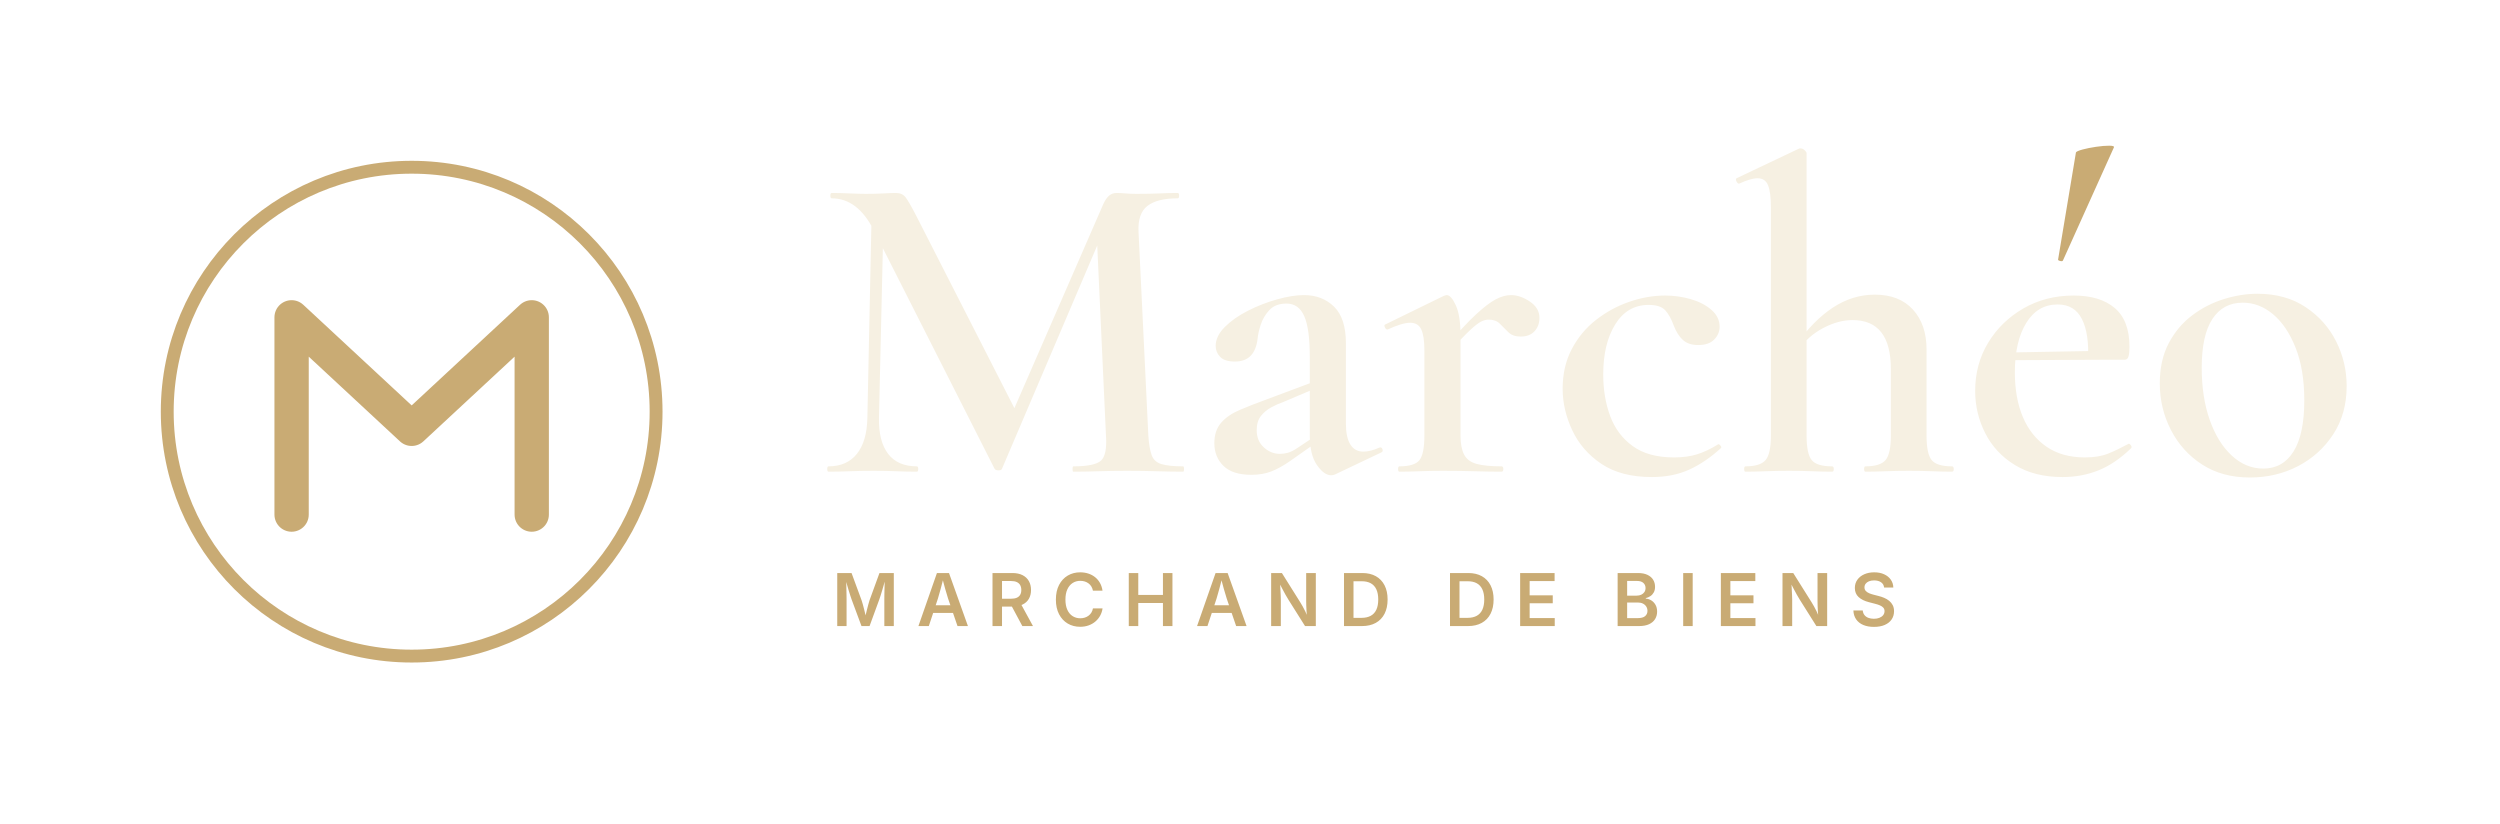
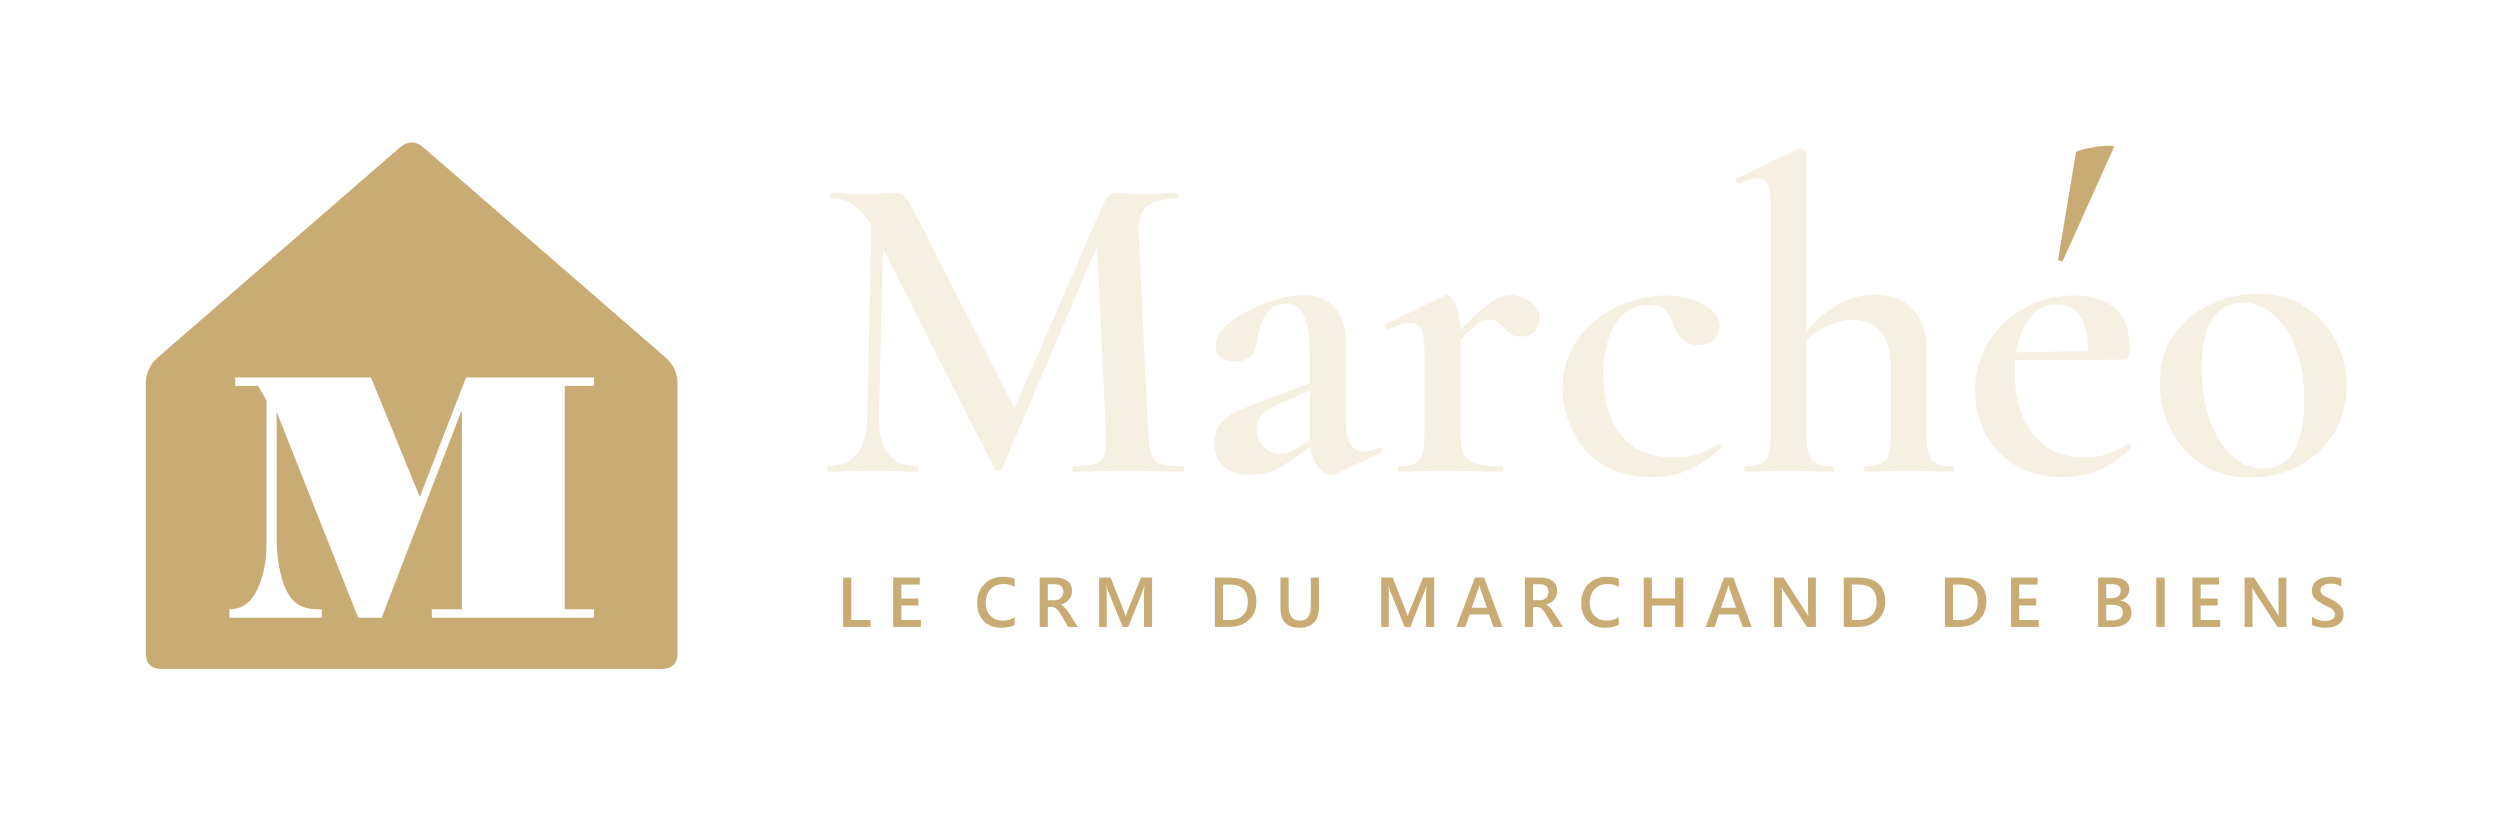
<svg xmlns="http://www.w3.org/2000/svg" viewBox="0 0 583 192" width="583" height="192">
-   <circle cx="96" cy="96" r="64" fill="none" />
-   <circle cx="96" cy="96" r="57.00" fill="none" stroke="#c9ab74" stroke-width="3.00" />
-   <path d="M68.00 120.00 L68.00 74.00 L96.00 100.00 L124.00 74.00 L124.00 120.00" fill="none" stroke="#c9ab74" stroke-width="8.00" stroke-linecap="round" stroke-linejoin="round" />
+   <path d="M93.18 34.45 Q96.00 32.00 98.82 34.45 L155.18 83.34 Q158.00 85.78 158.00 89.52 L158.00 152.27 Q158.00 156.00 154.27 156.00 L37.73 156.00 Q34.00 156.00 34.00 152.27 L34.00 89.52 Q34.00 85.78 36.82 83.34 Z M138.51 144.05H100.70V142.08H107.72V95.96H107.55L89.00 144.05H83.53L64.52 96.05V125.75Q64.52 129.89 65.44 133.83Q66.36 137.78 68.28 139.93Q70.20 142.08 74.09 142.08H75.05V144.05H53.49V142.08Q57.84 142.08 59.99 137.49Q62.14 132.89 62.14 127.00V93.33L60.18 89.99H54.87V88.02H86.50L97.90 115.89L108.68 88.02H138.51V89.99H131.70V142.08H138.51Z" fill="#c9ab74" fill-rule="evenodd" />
  <path d="M202.272 97.416 203.312 47.392 206.12 47.6 204.976 97.416Q204.872 102.928 207.108 105.84Q209.344 108.752 213.816 108.752Q214.128 108.752 214.128 109.376Q214.128 110.0 213.816 110.0Q211.528 110.0 209.136 109.896Q206.744 109.792 203.728 109.792Q200.608 109.792 198.06 109.896Q195.512 110.0 193.224 110.0Q192.912 110.0 192.912 109.376Q192.912 108.752 193.224 108.752Q197.488 108.752 199.828 105.84Q202.168 102.928 202.272 97.416Z M275.904 108.752Q276.112 108.752 276.112 109.376Q276.112 110.0 275.904 110.0Q273.2 110.0 269.872 109.896Q266.544 109.792 262.904 109.792Q259.264 109.792 256.092 109.896Q252.92 110.0 250.32 110.0Q250.112 110.0 250.112 109.376Q250.112 108.752 250.32 108.752Q255.312 108.752 256.768 107.4Q258.224 106.048 257.912 101.576L255.728 54.048L260.304 46.872L233.68 109.272Q233.576 109.688 232.848 109.688Q232.12 109.688 231.912 109.272L203.728 53.632Q199.984 46.248 193.952 46.248Q193.64 46.248 193.64 45.624Q193.64 45.0 193.952 45.0Q195.928 45.0 198.164 45.104Q200.4 45.208 201.96 45.208Q204.248 45.208 206.068 45.104Q207.888 45.0 208.928 45.0Q210.384 45.0 211.164 45.988Q211.944 46.976 213.712 50.408L237.112 96.272L232.64 104.176L257.288 47.6Q257.912 46.248 258.64 45.624Q259.368 45.0 260.408 45.0Q261.344 45.0 262.436 45.104Q263.528 45.208 265.088 45.208Q268.208 45.208 270.392 45.104Q272.576 45.0 274.656 45.0Q274.968 45.0 274.968 45.624Q274.968 46.248 274.656 46.248Q269.872 46.248 267.584 48.016Q265.296 49.784 265.504 54.048L267.792 101.576Q268.0 104.592 268.572 106.152Q269.144 107.712 270.86 108.232Q272.576 108.752 275.904 108.752Z M311.368 110.624Q310.952 110.832 310.432 110.832Q308.768 110.832 307.104 108.44Q305.44 106.048 305.44 101.472V83.168Q305.44 76.616 304.14 73.704Q302.84 70.792 300.032 70.792Q297.432 70.792 296.028 72.3Q294.624 73.808 294.0 75.732Q293.376 77.656 293.272 79.008Q292.96 81.608 291.66 82.96Q290.36 84.312 287.968 84.312Q285.576 84.312 284.536 83.22Q283.496 82.128 283.496 80.672Q283.496 78.384 285.628 76.252Q287.76 74.12 291.036 72.456Q294.312 70.792 297.848 69.804Q301.384 68.816 304.088 68.816Q308.352 68.816 311.108 71.52Q313.864 74.224 313.864 80.048V98.768Q313.864 101.992 314.904 103.656Q315.944 105.32 317.92 105.32Q319.584 105.32 321.664 104.384Q322.184 104.176 322.392 104.748Q322.6 105.32 322.08 105.528Z M291.816 110.728Q287.448 110.728 285.316 108.648Q283.184 106.568 283.184 103.344Q283.184 100.432 284.744 98.612Q286.304 96.792 289.112 95.596Q291.92 94.4 295.352 93.152L306.48 88.992L306.792 90.552L299.2 93.776Q297.952 94.192 296.496 94.972Q295.04 95.752 294.052 97.0Q293.064 98.248 293.064 100.328Q293.064 102.824 294.728 104.332Q296.392 105.84 298.472 105.84Q299.408 105.84 300.344 105.58Q301.28 105.32 302.528 104.488L308.144 100.744L308.248 102.304L300.864 107.504Q298.472 109.168 296.444 109.948Q294.416 110.728 291.816 110.728Z M338.2 81.816 337.472 80.568Q341.424 75.888 344.18 73.34Q346.936 70.792 348.808 69.804Q350.68 68.816 352.344 68.816Q354.528 68.816 356.764 70.324Q359.0 71.832 359.0 74.12Q359.0 75.992 357.856 77.24Q356.712 78.488 354.632 78.488Q352.76 78.488 351.72 77.448Q350.68 76.408 349.744 75.472Q348.808 74.536 347.144 74.536Q346.312 74.536 345.376 75.004Q344.44 75.472 342.776 77.032Q341.112 78.592 338.2 81.816Z M326.344 110.0Q326.032 110.0 326.032 109.376Q326.032 108.752 326.344 108.752Q329.88 108.752 331.024 107.296Q332.168 105.84 332.168 101.576V81.712Q332.168 78.384 331.44 76.824Q330.712 75.264 328.84 75.264Q327.904 75.264 326.552 75.68Q325.2 76.096 323.64 76.824Q323.224 76.928 322.964 76.356Q322.704 75.784 323.016 75.68L336.64 69.024Q337.16 68.816 337.368 68.816Q338.408 68.816 339.5 71.208Q340.592 73.6 340.592 78.176V101.576Q340.592 104.384 341.424 105.996Q342.256 107.608 344.336 108.18Q346.416 108.752 350.16 108.752Q350.576 108.752 350.576 109.376Q350.576 110.0 350.16 110.0Q347.456 110.0 343.972 109.896Q340.488 109.792 336.432 109.792Q333.624 109.792 330.972 109.896Q328.32 110.0 326.344 110.0Z M385.208 111.248Q378.032 111.248 373.456 108.18Q368.88 105.112 366.644 100.328Q364.408 95.544 364.408 90.656Q364.408 85.456 366.54 81.4Q368.672 77.344 372.208 74.588Q375.744 71.832 379.956 70.376Q384.168 68.92 388.328 68.92Q391.344 68.92 394.256 69.752Q397.168 70.584 399.092 72.248Q401.016 73.912 401.016 76.2Q401.016 77.864 399.768 79.164Q398.52 80.464 396.024 80.464Q393.736 80.464 392.436 79.268Q391.136 78.072 390.304 75.888Q389.472 73.6 388.328 72.352Q387.184 71.104 384.48 71.104Q379.488 71.104 376.68 75.628Q373.872 80.152 373.872 87.328Q373.872 92.632 375.484 97.0Q377.096 101.368 380.736 104.02Q384.376 106.672 390.408 106.672Q393.424 106.672 395.764 105.944Q398.104 105.216 400.6 103.656Q400.808 103.448 401.172 103.864Q401.536 104.28 401.328 104.488Q397.688 107.816 393.892 109.532Q390.096 111.248 385.208 111.248Z M407.048 110.0Q406.736 110.0 406.736 109.376Q406.736 108.752 407.048 108.752Q410.48 108.752 411.728 107.296Q412.976 105.84 412.976 101.576V48.432Q412.976 44.792 412.3 43.18Q411.624 41.568 409.856 41.568Q408.296 41.568 405.592 42.816Q405.28 42.92 404.968 42.348Q404.656 41.776 404.968 41.568L419.424 34.704Q419.632 34.6 419.684 34.6Q419.736 34.6 419.84 34.6Q420.36 34.6 420.828 35.016Q421.296 35.432 421.296 35.744V101.576Q421.296 105.84 422.492 107.296Q423.688 108.752 427.224 108.752Q427.64 108.752 427.64 109.376Q427.64 110.0 427.224 110.0Q425.248 110.0 422.7 109.896Q420.152 109.792 417.136 109.792Q414.224 109.792 411.624 109.896Q409.024 110.0 407.048 110.0Z M435.024 110.0Q434.712 110.0 434.712 109.376Q434.712 108.752 435.024 108.752Q438.456 108.752 439.704 107.296Q440.952 105.84 440.952 101.576V86.08Q440.952 74.64 432.008 74.64Q428.68 74.64 425.144 76.512Q421.608 78.384 419.424 81.608L418.904 80.36Q422.856 74.744 427.432 71.728Q432.008 68.712 437.208 68.712Q442.928 68.712 446.1 72.196Q449.272 75.68 449.272 81.504V101.576Q449.272 105.84 450.468 107.296Q451.664 108.752 455.2 108.752Q455.616 108.752 455.616 109.376Q455.616 110.0 455.2 110.0Q453.224 110.0 450.676 109.896Q448.128 109.792 445.112 109.792Q442.2 109.792 439.6 109.896Q437.0 110.0 435.024 110.0Z M480.992 111.248Q474.44 111.248 469.864 108.44Q465.288 105.632 462.948 101.004Q460.608 96.376 460.608 91.176Q460.608 84.936 463.624 79.944Q466.64 74.952 471.84 71.936Q477.04 68.92 483.592 68.92Q489.728 68.92 493.16 71.832Q496.592 74.744 496.592 80.88Q496.592 82.232 496.384 83.064Q496.176 83.896 495.448 83.896H486.92Q487.232 77.864 485.516 74.432Q483.8 71.0 479.848 71.0Q475.168 71.0 472.516 75.316Q469.864 79.632 469.864 86.808Q469.864 92.84 471.736 97.26Q473.608 101.68 477.248 104.176Q480.888 106.672 486.192 106.672Q489.416 106.672 491.6 105.788Q493.784 104.904 496.28 103.552Q496.488 103.344 496.852 103.76Q497.216 104.176 497.008 104.488Q493.264 108.128 489.364 109.688Q485.464 111.248 480.992 111.248Z M466.848 84.0 466.744 82.232 489.832 81.816V83.896Z M524.672 111.352Q518.224 111.352 513.544 108.336Q508.864 105.32 506.264 100.276Q503.664 95.232 503.664 89.408Q503.664 84.0 505.744 80.048Q507.824 76.096 511.204 73.548Q514.584 71.0 518.588 69.752Q522.592 68.504 526.44 68.504Q532.992 68.504 537.672 71.624Q542.352 74.744 544.796 79.632Q547.24 84.52 547.24 90.032Q547.24 96.48 544.12 101.264Q541.0 106.048 535.904 108.7Q530.808 111.352 524.672 111.352Z M527.792 109.272Q532.368 109.272 534.864 105.268Q537.36 101.264 537.36 93.36Q537.36 86.184 535.332 81.088Q533.304 75.992 530.08 73.288Q526.856 70.584 523.008 70.584Q518.432 70.584 515.936 74.38Q513.44 78.176 513.44 85.768Q513.44 92.632 515.312 97.936Q517.184 103.24 520.46 106.256Q523.736 109.272 527.792 109.272Z" fill="#f6f0e2" />
  <path d="M481.096 60.704Q480.992 61.016 480.42 60.86Q479.848 60.704 479.952 60.496L484.112 35.536Q484.32 35.224 485.672 34.86Q487.024 34.496 488.792 34.236Q490.56 33.976 491.86 33.976Q493.16 33.976 492.952 34.392Z" fill="#c9ab74" />
-   <path d="M195.245 146.0V133.632H198.582L200.931 140.015Q201.056 140.372 201.209 140.932Q201.363 141.493 201.525 142.14Q201.687 142.788 201.832 143.406Q201.977 144.024 202.077 144.498H201.628Q201.728 144.033 201.873 143.423Q202.019 142.812 202.18 142.161Q202.342 141.509 202.496 140.945Q202.649 140.38 202.766 140.015L205.09 133.632H208.435V146.0H206.227V139.758Q206.227 139.359 206.235 138.795Q206.244 138.23 206.26 137.583Q206.277 136.936 206.293 136.276Q206.31 135.616 206.31 135.018H206.468Q206.302 135.674 206.107 136.359Q205.912 137.043 205.721 137.687Q205.53 138.33 205.36 138.87Q205.189 139.409 205.065 139.758L202.782 146.0H200.898L198.582 139.758Q198.458 139.409 198.287 138.882Q198.117 138.355 197.922 137.716Q197.727 137.077 197.532 136.384Q197.337 135.69 197.146 135.018H197.329Q197.337 135.574 197.354 136.226Q197.37 136.877 197.383 137.533Q197.395 138.189 197.407 138.766Q197.42 139.343 197.42 139.758V146.0Z M214.175 146.0 218.492 133.632H221.306L225.722 146.0H223.289L221.09 139.575Q220.766 138.579 220.417 137.322Q220.069 136.064 219.645 134.462H220.11Q219.695 136.081 219.359 137.346Q219.023 138.612 218.724 139.575L216.599 146.0Z M216.69 142.937V141.152H223.206V142.937Z M231.453 146.0V133.632H236.077Q237.496 133.632 238.468 134.13Q239.439 134.628 239.937 135.52Q240.435 136.413 240.435 137.591Q240.435 138.77 239.933 139.642Q239.431 140.513 238.451 140.986Q237.472 141.459 236.044 141.459H232.74V139.625H235.753Q236.592 139.625 237.123 139.388Q237.654 139.152 237.911 138.695Q238.169 138.239 238.169 137.591Q238.169 136.927 237.911 136.458Q237.654 135.989 237.119 135.74Q236.583 135.491 235.737 135.491H233.67V146.0Z M238.41 146.0 235.405 140.389H237.828L240.891 146.0Z M251.894 146.166Q250.267 146.166 248.989 145.411Q247.711 144.655 246.972 143.236Q246.233 141.816 246.233 139.824Q246.233 137.824 246.976 136.4Q247.719 134.977 249.001 134.221Q250.284 133.466 251.894 133.466Q252.907 133.466 253.791 133.752Q254.675 134.039 255.368 134.591Q256.061 135.143 256.51 135.939Q256.958 136.736 257.107 137.749H254.874Q254.766 137.193 254.505 136.77Q254.243 136.346 253.853 136.052Q253.463 135.757 252.973 135.603Q252.484 135.45 251.927 135.45Q250.915 135.45 250.13 135.96Q249.346 136.471 248.902 137.446Q248.458 138.421 248.458 139.824Q248.458 141.244 248.906 142.215Q249.354 143.186 250.139 143.684Q250.923 144.182 251.919 144.182Q252.475 144.182 252.965 144.029Q253.455 143.875 253.849 143.58Q254.243 143.286 254.509 142.858Q254.775 142.431 254.874 141.883H257.115Q256.991 142.771 256.572 143.547Q256.153 144.323 255.472 144.913Q254.791 145.502 253.891 145.834Q252.99 146.166 251.894 146.166Z M263.229 146.0V133.632H265.445V138.745H271.198V133.632H273.414V146.0H271.198V140.613H265.445V146.0Z M279.154 146.0 283.471 133.632H286.285L290.701 146.0H288.269L286.069 139.575Q285.745 138.579 285.397 137.322Q285.048 136.064 284.625 134.462H285.089Q284.674 136.081 284.338 137.346Q284.002 138.612 283.703 139.575L281.578 146.0Z M281.67 142.937V141.152H288.186V142.937Z M296.433 146.0V133.632H298.939L303.214 140.447Q303.48 140.87 303.779 141.406Q304.078 141.941 304.401 142.601Q304.725 143.261 305.041 144.066H304.792Q304.733 143.369 304.688 142.634Q304.642 141.899 304.621 141.24Q304.601 140.58 304.601 140.123V133.632H306.85V146.0H304.335L300.475 139.866Q300.11 139.276 299.786 138.704Q299.462 138.131 299.089 137.409Q298.715 136.687 298.184 135.666H298.5Q298.549 136.57 298.591 137.38Q298.632 138.189 298.661 138.828Q298.69 139.467 298.69 139.857V146.0Z M317.604 146.0H314.475V144.083H317.496Q318.791 144.083 319.658 143.605Q320.526 143.128 320.966 142.177Q321.406 141.227 321.406 139.799Q321.406 138.388 320.966 137.442Q320.526 136.496 319.675 136.022Q318.824 135.549 317.554 135.549H314.408V133.632H317.687Q319.53 133.632 320.85 134.371Q322.169 135.109 322.879 136.496Q323.589 137.882 323.589 139.799Q323.589 141.733 322.879 143.124Q322.169 144.514 320.829 145.257Q319.488 146.0 317.604 146.0Z M315.637 133.632V146.0H313.42V133.632Z M342.324 146.0H339.195V144.083H342.216Q343.511 144.083 344.378 143.605Q345.246 143.128 345.686 142.177Q346.126 141.227 346.126 139.799Q346.126 138.388 345.686 137.442Q345.246 136.496 344.395 136.022Q343.544 135.549 342.274 135.549H339.128V133.632H342.407Q344.25 133.632 345.57 134.371Q346.889 135.109 347.599 136.496Q348.309 137.882 348.309 139.799Q348.309 141.733 347.599 143.124Q346.889 144.514 345.549 145.257Q344.208 146.0 342.324 146.0Z M340.357 133.632V146.0H338.14V133.632Z M354.497 146.0V133.632H362.532V135.5H356.714V138.836H362.101V140.679H356.714V144.132H362.566V146.0Z M377.233 146.0V133.632H381.965Q383.301 133.632 384.189 134.055Q385.078 134.479 385.518 135.201Q385.958 135.923 385.958 136.844Q385.958 137.6 385.667 138.135Q385.377 138.67 384.891 139.002Q384.405 139.334 383.799 139.476V139.6Q384.455 139.633 385.061 139.999Q385.667 140.364 386.053 141.028Q386.439 141.692 386.439 142.63Q386.439 143.593 385.974 144.356Q385.509 145.12 384.575 145.56Q383.642 146.0 382.222 146.0Z M379.45 144.149H381.874Q383.102 144.149 383.646 143.676Q384.189 143.203 384.189 142.464Q384.189 141.908 383.916 141.464Q383.642 141.02 383.139 140.762Q382.637 140.505 381.948 140.505H379.45Z M379.45 138.903H381.683Q382.272 138.903 382.737 138.687Q383.202 138.471 383.471 138.073Q383.741 137.674 383.741 137.126Q383.741 136.404 383.235 135.939Q382.729 135.475 381.732 135.475H379.45Z M394.736 133.632V146.0H392.519V133.632Z M401.306 146.0V133.632H409.341V135.5H403.522V138.836H408.91V140.679H403.522V144.132H409.374V146.0Z M415.679 146.0V133.632H418.186L422.461 140.447Q422.726 140.87 423.025 141.406Q423.324 141.941 423.648 142.601Q423.971 143.261 424.287 144.066H424.038Q423.98 143.369 423.934 142.634Q423.888 141.899 423.868 141.24Q423.847 140.58 423.847 140.123V133.632H426.096V146.0H423.581L419.721 139.866Q419.356 139.276 419.033 138.704Q418.709 138.131 418.335 137.409Q417.962 136.687 417.43 135.666H417.746Q417.796 136.57 417.837 137.38Q417.879 138.189 417.908 138.828Q417.937 139.467 417.937 139.857V146.0Z M437.008 146.191Q435.572 146.191 434.514 145.743Q433.455 145.294 432.858 144.439Q432.26 143.584 432.21 142.364H434.393Q434.451 143.012 434.8 143.443Q435.149 143.875 435.721 144.087Q436.294 144.298 436.991 144.298Q437.722 144.298 438.282 144.074Q438.842 143.85 439.158 143.448Q439.473 143.045 439.473 142.514Q439.473 142.032 439.195 141.717Q438.917 141.401 438.415 141.181Q437.913 140.961 437.24 140.795L435.838 140.43Q434.285 140.032 433.418 139.227Q432.551 138.421 432.551 137.11Q432.551 136.014 433.14 135.192Q433.729 134.371 434.75 133.918Q435.771 133.466 437.066 133.466Q438.386 133.466 439.382 133.922Q440.378 134.379 440.938 135.184Q441.499 135.989 441.524 137.019H439.374Q439.291 136.222 438.664 135.786Q438.037 135.35 437.033 135.35Q436.336 135.35 435.833 135.562Q435.331 135.773 435.061 136.139Q434.792 136.504 434.792 136.977Q434.792 137.492 435.111 137.824Q435.431 138.156 435.916 138.355Q436.402 138.554 436.9 138.679L438.054 138.978Q438.743 139.144 439.39 139.417Q440.038 139.691 440.557 140.111Q441.075 140.53 441.383 141.127Q441.69 141.725 441.69 142.53Q441.69 143.618 441.134 144.444Q440.577 145.27 439.531 145.73Q438.486 146.191 437.008 146.191Z" fill="#c9ab74" />
+   <path d="M202.99 146.20H196.62V134.70H198.53V144.59H202.99ZM214.75 146.20H208.29V134.70H214.49V136.32H210.20V139.58H214.16V141.19H210.20V144.59H214.75ZM236.62 145.72Q235.32 146.39 233.39 146.39Q230.89 146.39 229.38 144.81Q227.87 143.23 227.87 140.67Q227.87 137.91 229.57 136.21Q231.27 134.51 233.86 134.51Q235.52 134.51 236.62 134.98V136.87Q235.46 136.18 234.06 136.18Q232.19 136.18 231.03 137.38Q229.87 138.57 229.87 140.57Q229.87 142.47 230.95 143.60Q232.04 144.72 233.80 144.72Q235.43 144.72 236.62 143.95ZM251.34 146.20H249.11L247.27 143.12Q247.02 142.70 246.78 142.39Q246.55 142.09 246.30 141.90Q246.06 141.71 245.77 141.62Q245.48 141.53 245.12 141.53H244.35V146.20H242.45V134.70H246.24Q247.05 134.70 247.73 134.89Q248.41 135.08 248.91 135.47Q249.42 135.86 249.70 136.44Q249.99 137.03 249.99 137.80Q249.99 138.41 249.81 138.92Q249.63 139.43 249.29 139.83Q248.96 140.23 248.49 140.51Q248.02 140.79 247.44 140.94V140.97Q247.75 141.15 247.98 141.36Q248.22 141.57 248.42 141.80Q248.63 142.02 248.84 142.31Q249.04 142.59 249.29 142.97ZM244.35 136.25V139.98H245.94Q246.38 139.98 246.75 139.85Q247.13 139.71 247.40 139.46Q247.67 139.20 247.82 138.83Q247.98 138.46 247.98 138.00Q247.98 137.18 247.45 136.71Q246.93 136.25 245.95 136.25ZM268.67 146.20H266.78V138.76Q266.78 137.84 266.89 136.52H266.86Q266.68 137.27 266.55 137.60L263.11 146.20H261.80L258.36 137.67Q258.21 137.29 258.05 136.52H258.02Q258.09 137.21 258.09 138.77V146.20H256.32V134.70H259.01L262.03 142.36Q262.38 143.24 262.48 143.67H262.52Q262.82 142.77 263.00 142.33L266.08 134.70H268.67ZM283.31 146.20V134.70H286.63Q292.99 134.70 292.99 140.31Q292.99 142.97 291.23 144.58Q289.46 146.20 286.49 146.20ZM285.21 136.32V144.59H286.74Q288.75 144.59 289.87 143.48Q290.99 142.37 290.99 140.35Q290.99 136.32 286.81 136.32ZM307.58 141.55Q307.58 146.39 303.00 146.39Q298.60 146.39 298.60 141.73V134.70H300.51V141.34Q300.51 144.72 303.14 144.72Q305.68 144.72 305.68 141.46V134.70H307.58ZM334.45 146.20H332.55V138.76Q332.55 137.84 332.66 136.52H332.63Q332.46 137.27 332.32 137.60L328.89 146.20H327.57L324.13 137.67Q323.99 137.29 323.83 136.52H323.80Q323.86 137.21 323.86 138.77V146.20H322.10V134.70H324.78L327.80 142.36Q328.15 143.24 328.25 143.67H328.29Q328.59 142.77 328.78 142.33L331.85 134.70H334.45ZM350.37 146.20H348.28L347.24 143.27H342.72L341.72 146.20H339.64L343.95 134.70H346.10ZM346.74 141.72 345.14 137.13Q345.07 136.91 344.99 136.41H344.96Q344.88 136.87 344.80 137.13L343.22 141.72ZM364.48 146.20H362.25L360.42 143.12Q360.17 142.70 359.93 142.39Q359.69 142.09 359.45 141.90Q359.20 141.71 358.92 141.62Q358.63 141.53 358.27 141.53H357.50V146.20H355.60V134.70H359.38Q360.19 134.70 360.87 134.89Q361.55 135.08 362.06 135.47Q362.57 135.86 362.85 136.44Q363.13 137.03 363.13 137.80Q363.13 138.41 362.95 138.92Q362.77 139.43 362.44 139.83Q362.11 140.23 361.64 140.51Q361.17 140.79 360.58 140.94V140.97Q360.90 141.15 361.13 141.36Q361.36 141.57 361.57 141.80Q361.78 142.02 361.98 142.31Q362.19 142.59 362.44 142.97ZM357.50 136.25V139.98H359.08Q359.53 139.98 359.90 139.85Q360.27 139.71 360.54 139.46Q360.82 139.20 360.97 138.83Q361.12 138.46 361.12 138.00Q361.12 137.18 360.60 136.71Q360.08 136.25 359.10 136.25ZM377.49 145.72Q376.19 146.39 374.26 146.39Q371.75 146.39 370.25 144.81Q368.74 143.23 368.74 140.67Q368.74 137.91 370.43 136.21Q372.13 134.51 374.72 134.51Q376.39 134.51 377.49 134.98V136.87Q376.32 136.18 374.92 136.18Q373.05 136.18 371.89 137.38Q370.73 138.57 370.73 140.57Q370.73 142.47 371.82 143.60Q372.90 144.72 374.66 144.72Q376.29 144.72 377.49 143.95ZM392.55 146.20H390.64V141.21H385.22V146.20H383.32V134.70H385.22V139.54H390.64V134.70H392.55ZM408.49 146.20H406.39L405.36 143.27H400.84L399.84 146.20H397.76L402.06 134.70H404.21ZM404.85 141.72 403.26 137.13Q403.19 136.91 403.11 136.41H403.07Q403.00 136.87 402.91 137.13L401.33 141.72ZM423.46 146.20H421.38L415.89 137.75Q415.68 137.43 415.54 137.08H415.49Q415.56 137.45 415.56 138.66V146.20H413.71V134.70H415.93L421.24 142.95Q421.58 143.47 421.68 143.66H421.71Q421.63 143.20 421.63 142.11V134.70H423.46ZM429.96 146.20V134.70H433.28Q439.64 134.70 439.64 140.31Q439.64 142.97 437.87 144.58Q436.11 146.20 433.14 146.20ZM431.86 136.32V144.59H433.38Q435.40 144.59 436.51 143.48Q437.63 142.37 437.63 140.35Q437.63 136.32 433.45 136.32ZM453.55 146.20V134.70H456.87Q463.23 134.70 463.23 140.31Q463.23 142.97 461.46 144.58Q459.70 146.20 456.73 146.20ZM455.45 136.32V144.59H456.97Q458.98 144.59 460.10 143.48Q461.22 142.37 461.22 140.35Q461.22 136.32 457.04 136.32ZM475.43 146.20H468.97V134.70H475.17V136.32H470.88V139.58H474.84V141.19H470.88V144.59H475.43ZM489.28 146.20V134.70H492.93Q494.60 134.70 495.58 135.43Q496.55 136.16 496.55 137.33Q496.55 138.31 496.00 139.03Q495.44 139.75 494.46 140.06V140.09Q495.65 140.23 496.36 140.97Q497.07 141.71 497.07 142.90Q497.07 144.37 495.91 145.29Q494.75 146.20 492.97 146.20ZM491.18 136.23V139.50H492.42Q493.41 139.50 493.98 139.03Q494.54 138.57 494.54 137.71Q494.54 136.23 492.57 136.23ZM491.18 141.04V144.68H492.81Q493.88 144.68 494.46 144.18Q495.04 143.69 495.04 142.82Q495.04 141.04 492.56 141.04ZM504.81 146.20H502.84V134.70H504.81ZM517.74 146.20H511.28V134.70H517.48V136.32H513.19V139.58H517.15V141.19H513.19V144.59H517.74ZM533.18 146.20H531.10L525.61 137.75Q525.40 137.43 525.26 137.08H525.21Q525.28 137.45 525.28 138.66V146.20H523.43V134.70H525.65L530.96 142.95Q531.30 143.47 531.40 143.66H531.43Q531.35 143.20 531.35 142.11V134.70H533.18ZM539.15 145.74V143.78Q539.41 144.02 539.78 144.21Q540.14 144.40 540.55 144.54Q540.96 144.67 541.37 144.74Q541.78 144.81 542.12 144.81Q543.33 144.81 543.92 144.41Q544.51 144.01 544.51 143.25Q544.51 142.84 544.31 142.54Q544.11 142.24 543.76 141.99Q543.41 141.74 542.93 141.51Q542.45 141.28 541.91 141.04Q541.32 140.72 540.82 140.40Q540.31 140.08 539.94 139.69Q539.57 139.30 539.35 138.81Q539.14 138.32 539.14 137.67Q539.14 136.86 539.51 136.26Q539.87 135.66 540.47 135.27Q541.07 134.88 541.83 134.70Q542.59 134.51 543.38 134.51Q545.19 134.51 546.01 134.92V136.80Q545.03 136.10 543.49 136.10Q543.07 136.10 542.65 136.18Q542.23 136.26 541.90 136.44Q541.56 136.62 541.35 136.91Q541.15 137.20 541.15 137.61Q541.15 138.00 541.31 138.28Q541.47 138.56 541.77 138.79Q542.08 139.02 542.53 139.24Q542.97 139.46 543.56 139.72Q544.16 140.03 544.69 140.38Q545.23 140.72 545.63 141.14Q546.04 141.56 546.27 142.07Q546.51 142.58 546.51 143.22Q546.51 144.10 546.16 144.70Q545.80 145.30 545.21 145.68Q544.61 146.06 543.83 146.22Q543.05 146.39 542.19 146.39Q541.90 146.39 541.48 146.35Q541.06 146.30 540.62 146.22Q540.17 146.14 539.78 146.02Q539.39 145.90 539.15 145.74Z" fill="#c9ab74" />
</svg>
